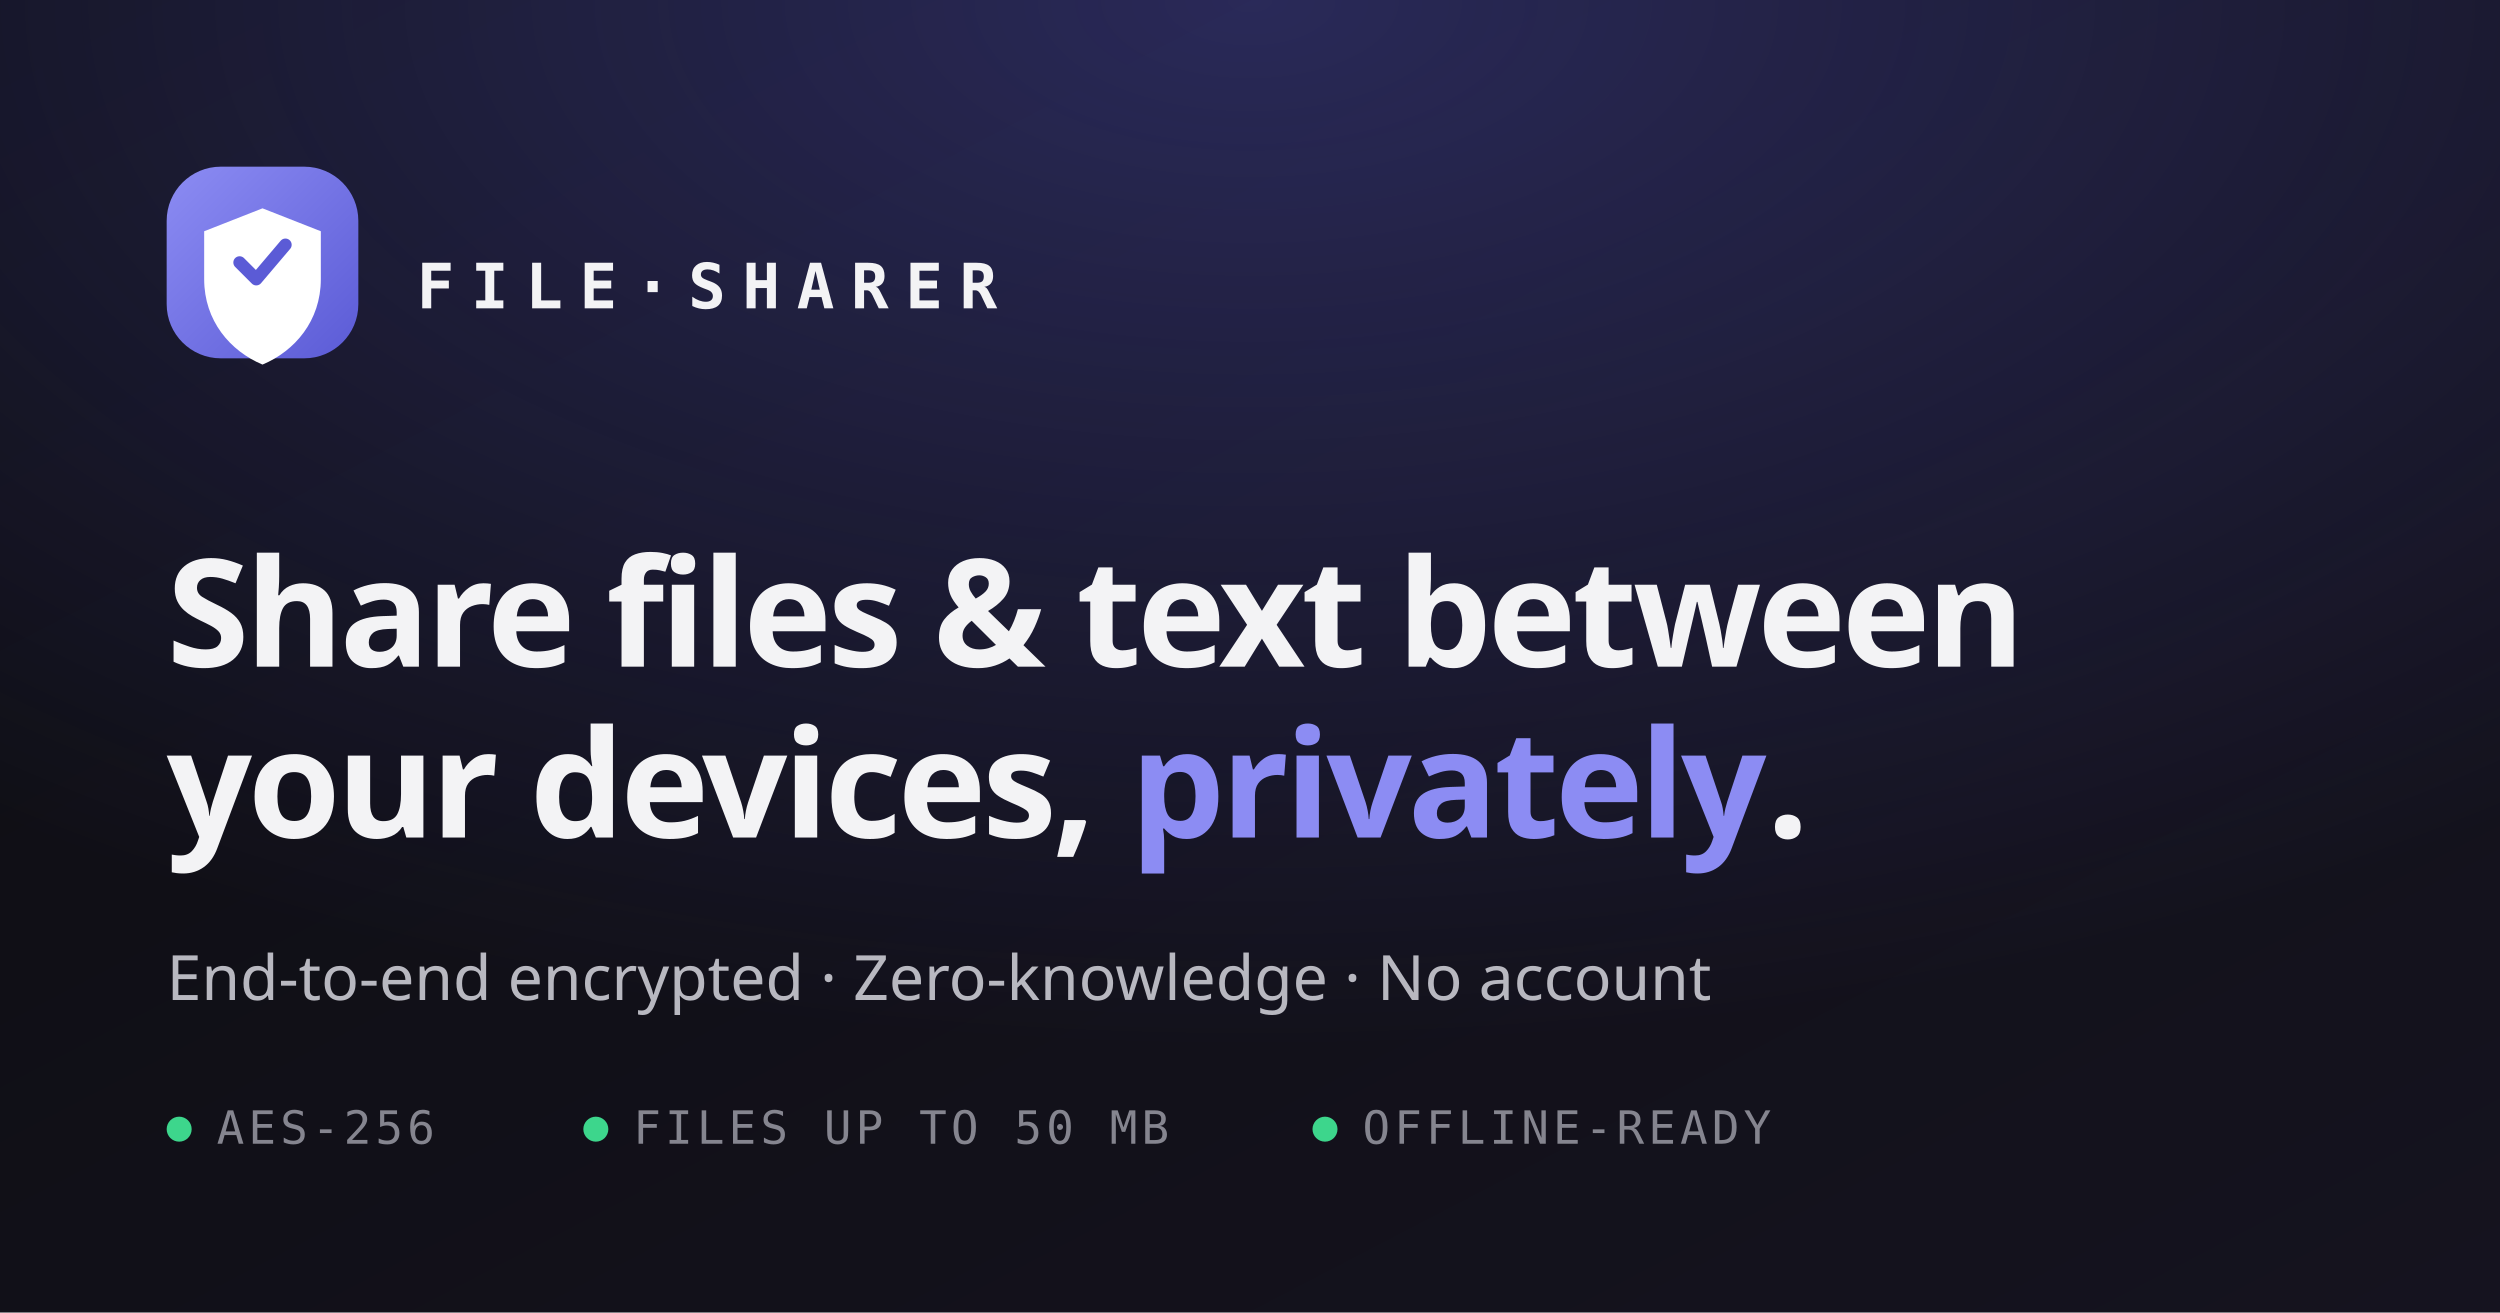
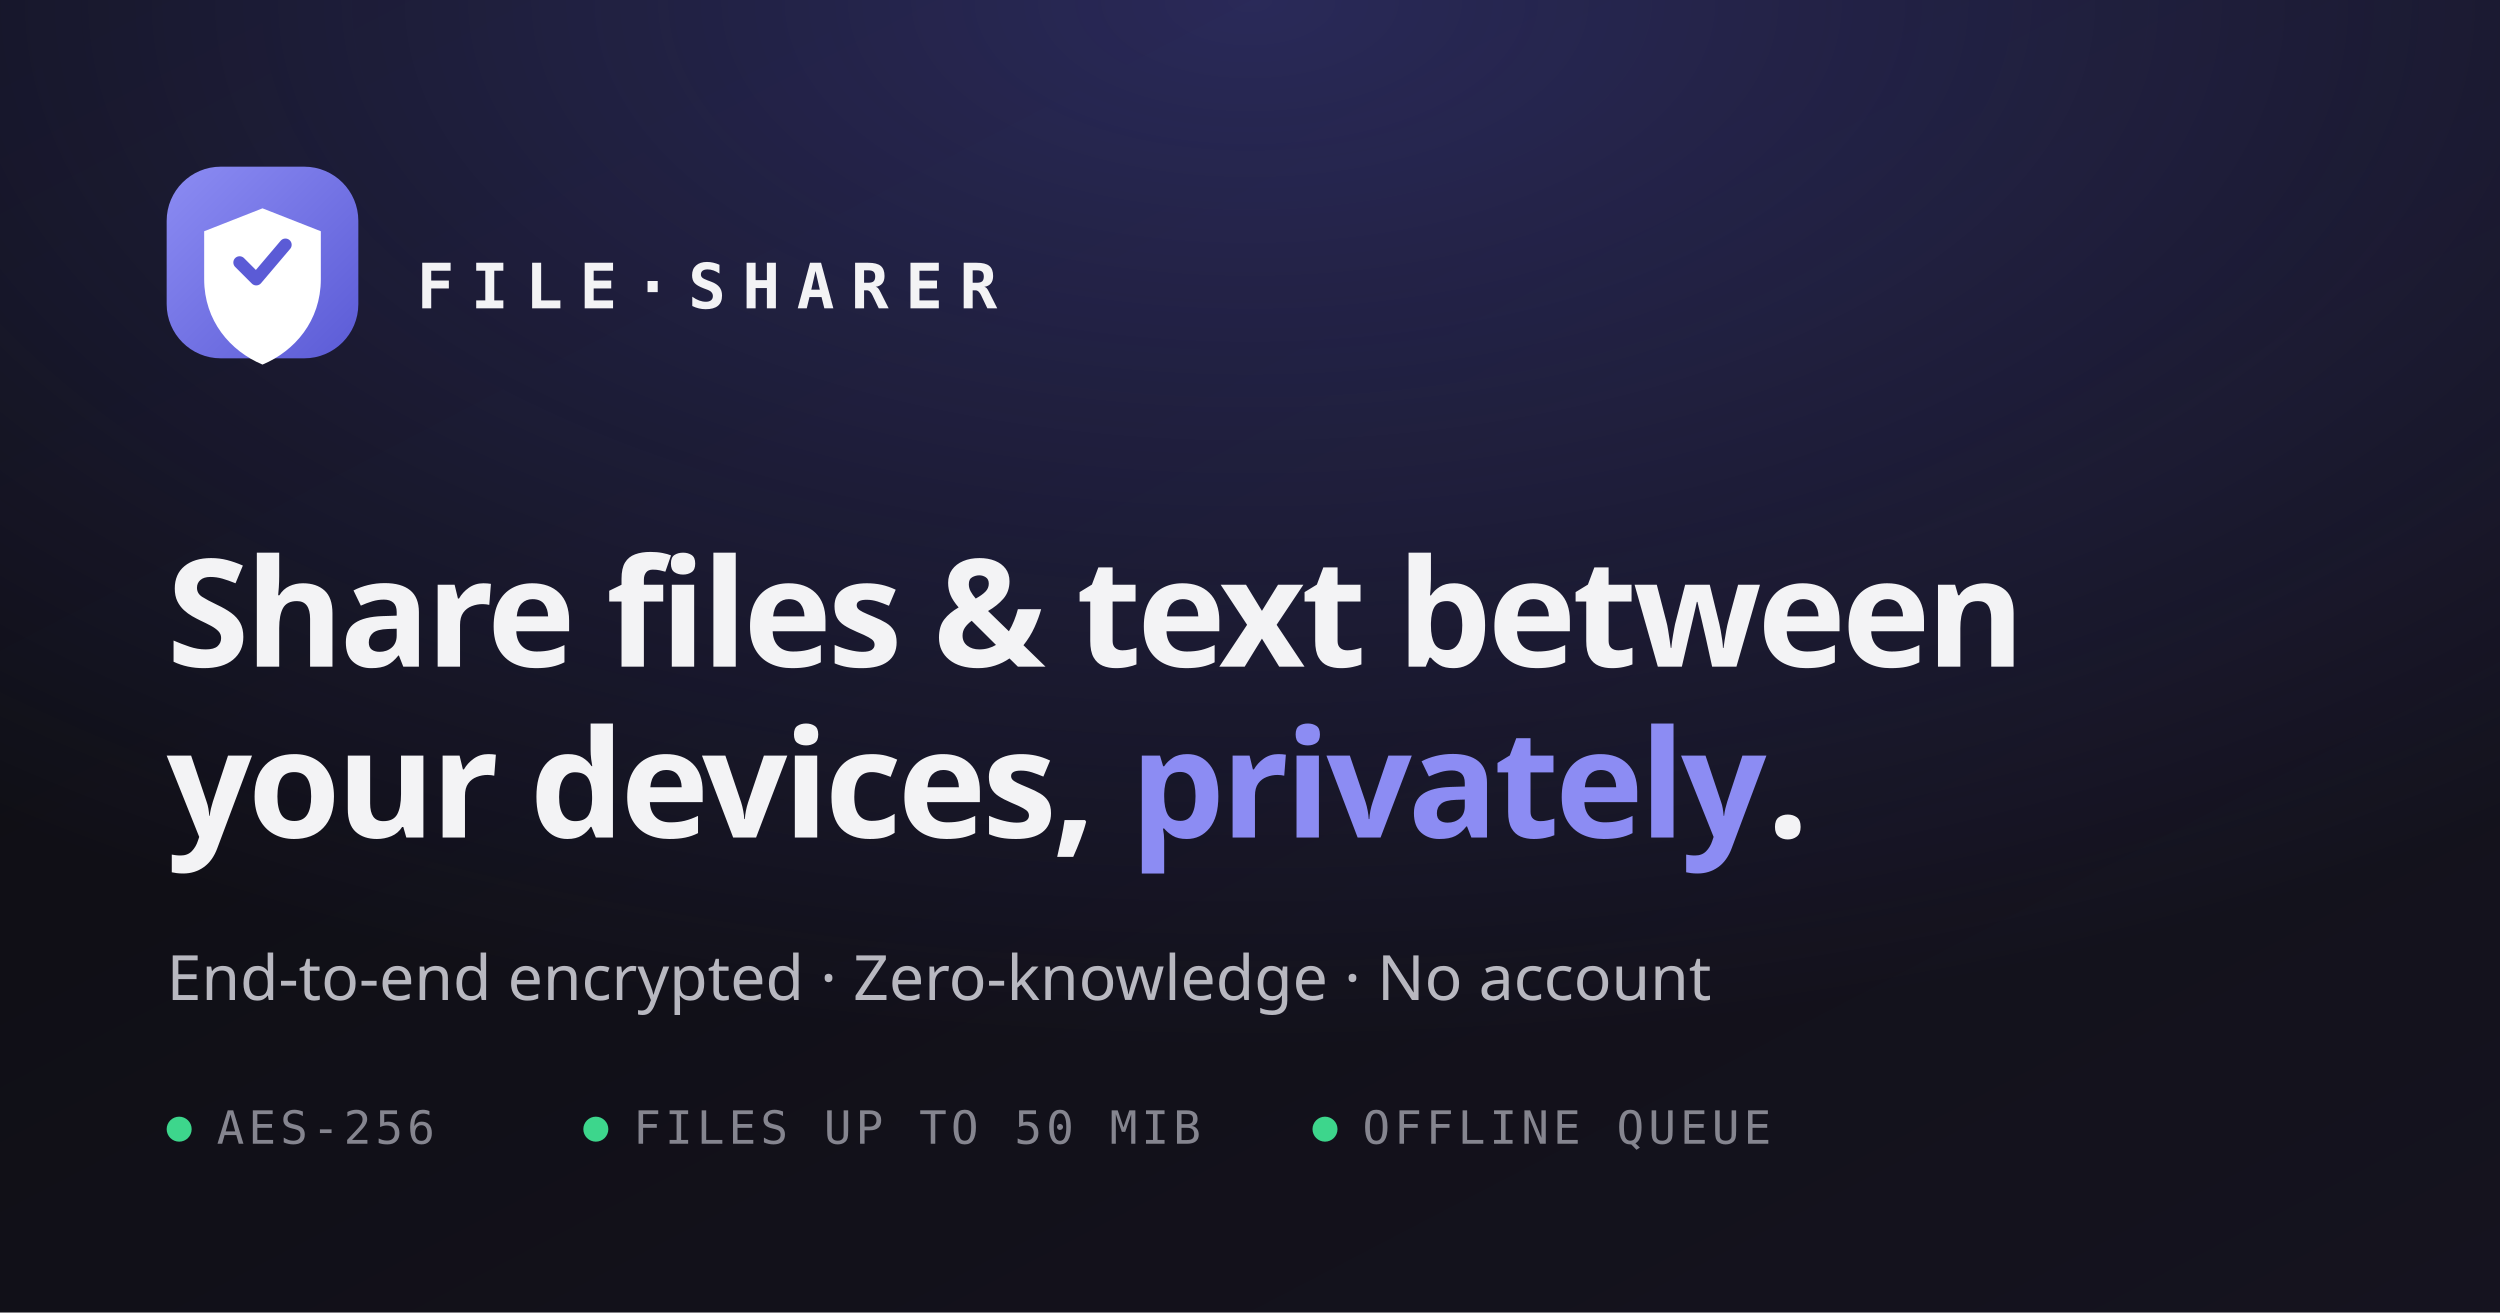
<svg xmlns="http://www.w3.org/2000/svg" width="1200" height="630" viewBox="0 0 1200 630" role="img" aria-label="file-sharer — end-to-end encrypted sharing across your devices">
  <defs>
    <linearGradient id="bg" x1="0" y1="0" x2="1" y2="1">
      <stop offset="0" stop-color="#0d0d11" />
      <stop offset="1" stop-color="#15131f" />
    </linearGradient>
    <linearGradient id="mark" x1="0" y1="0" x2="1" y2="1">
      <stop offset="0" stop-color="#8c8cf3" />
      <stop offset="1" stop-color="#5b5bd6" />
    </linearGradient>
    <radialGradient id="glow" cx="0.5" cy="0" r="0.8">
      <stop offset="0" stop-color="#5b5bd6" stop-opacity="0.35" />
      <stop offset="1" stop-color="#5b5bd6" stop-opacity="0" />
    </radialGradient>
  </defs>
  <rect width="1200" height="630" fill="url(#bg)" />
  <rect width="1200" height="630" fill="url(#glow)" />
  <g transform="translate(80, 80)">
    <rect width="92" height="92" rx="26" fill="url(#mark)" />
    <path d="M46 20l28 11v23c0 20-12.5 34.5-28 41-15.5-6.5-28-21-28-41V31z" fill="#fff" />
    <path d="M35 46l8 8 14-16.5" fill="none" stroke="#5b5bd6" stroke-width="6" stroke-linecap="round" stroke-linejoin="round" />
  </g>
  <text x="200" y="148" font-family="'JetBrains Mono', ui-monospace, monospace" font-size="30" letter-spacing="8" fill="#f3f3f5" font-weight="600">FILE·SHARER</text>
  <text x="80" y="320" font-family="'Bricolage Grotesque', system-ui, sans-serif" font-size="72" font-weight="700" fill="#f3f3f5" letter-spacing="-2">Share files &amp; text between</text>
  <text x="80" y="402" font-family="'Bricolage Grotesque', system-ui, sans-serif" font-size="72" font-weight="700" fill="#f3f3f5" letter-spacing="-2">your devices, <tspan fill="#8c8cf3">privately</tspan>.</text>
  <text x="80" y="480" font-family="system-ui, sans-serif" font-size="30" fill="#b8b8c0">End-to-end encrypted · Zero-knowledge · No account</text>
  <g transform="translate(80, 528)" font-family="'JetBrains Mono', ui-monospace, monospace" font-size="22" fill="#85858f" letter-spacing="2">
    <circle cx="6" cy="14" r="6" fill="#3dd68c" />
    <text x="24" y="21">AES-256</text>
    <circle cx="206" cy="14" r="6" fill="#3dd68c" />
-     <text x="224" y="21">FILES UP TO 50 MB</text>
+     <text x="224" y="21">FILES UP TO 50 MIB</text>
    <circle cx="556" cy="14" r="6" fill="#3dd68c" />
-     <text x="574" y="21">OFFLINE-READY</text>
+     <text x="574" y="21">OFFLINE QUEUE</text>
  </g>
</svg>
